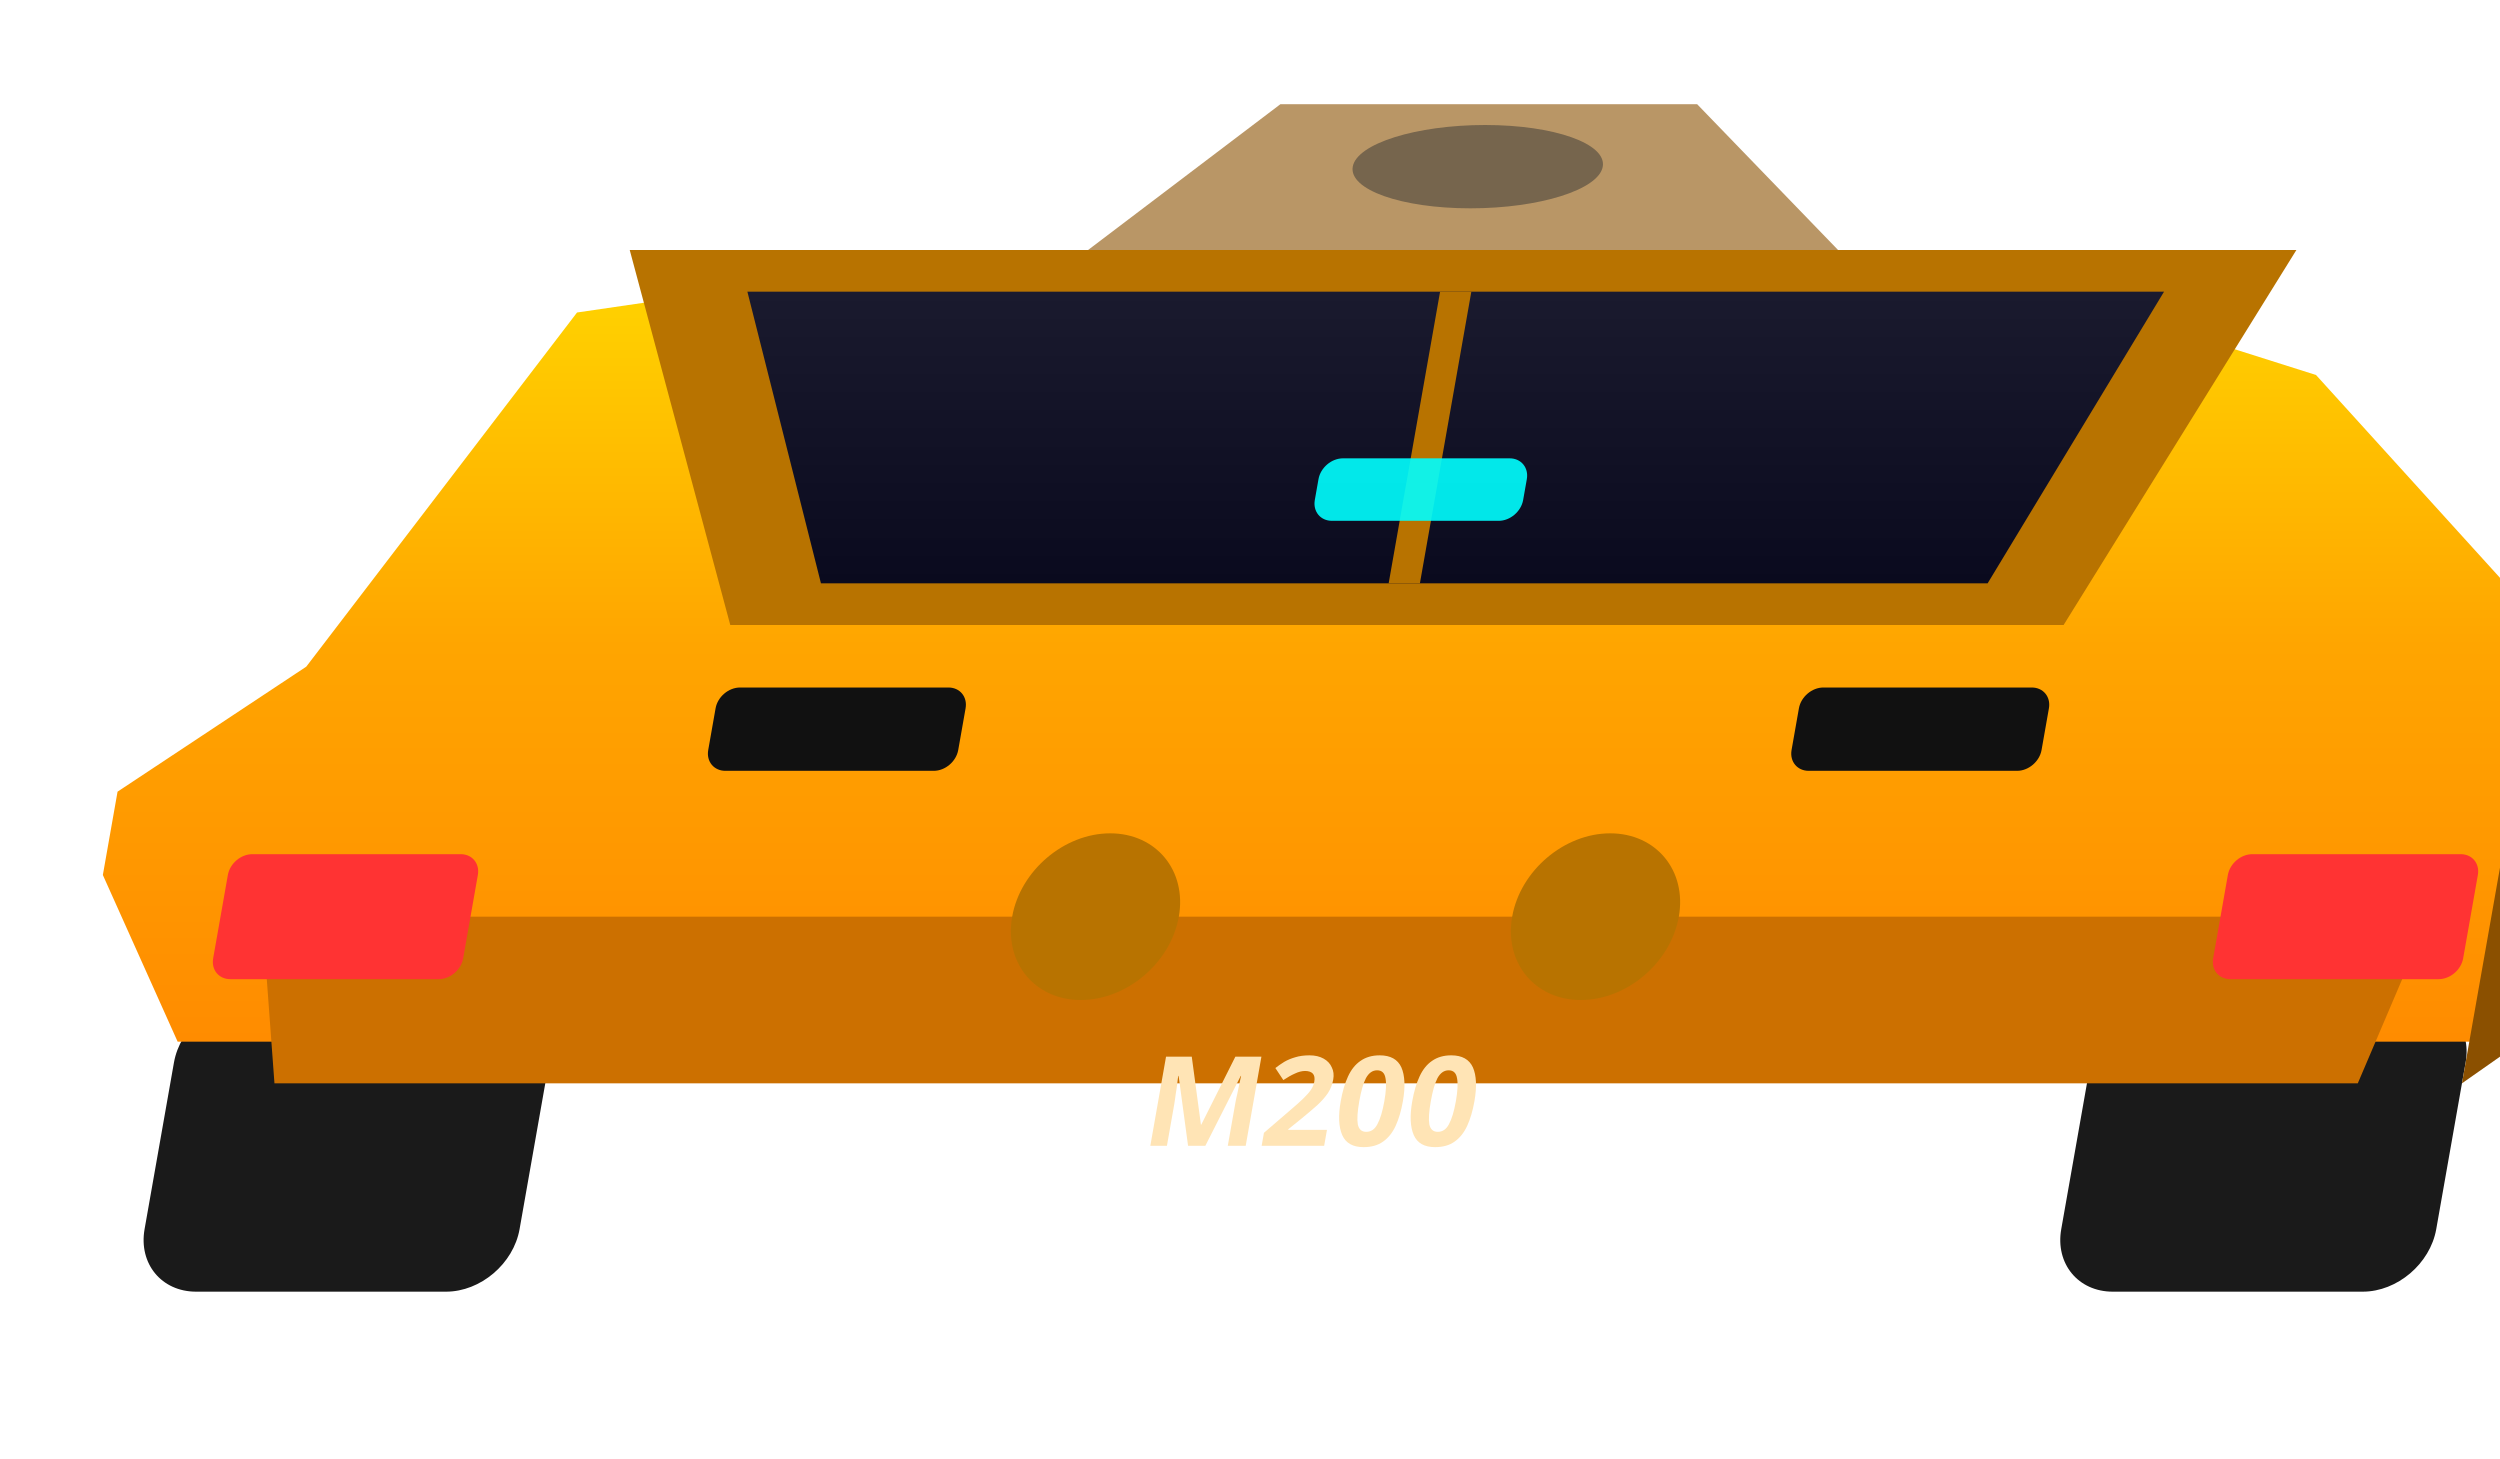
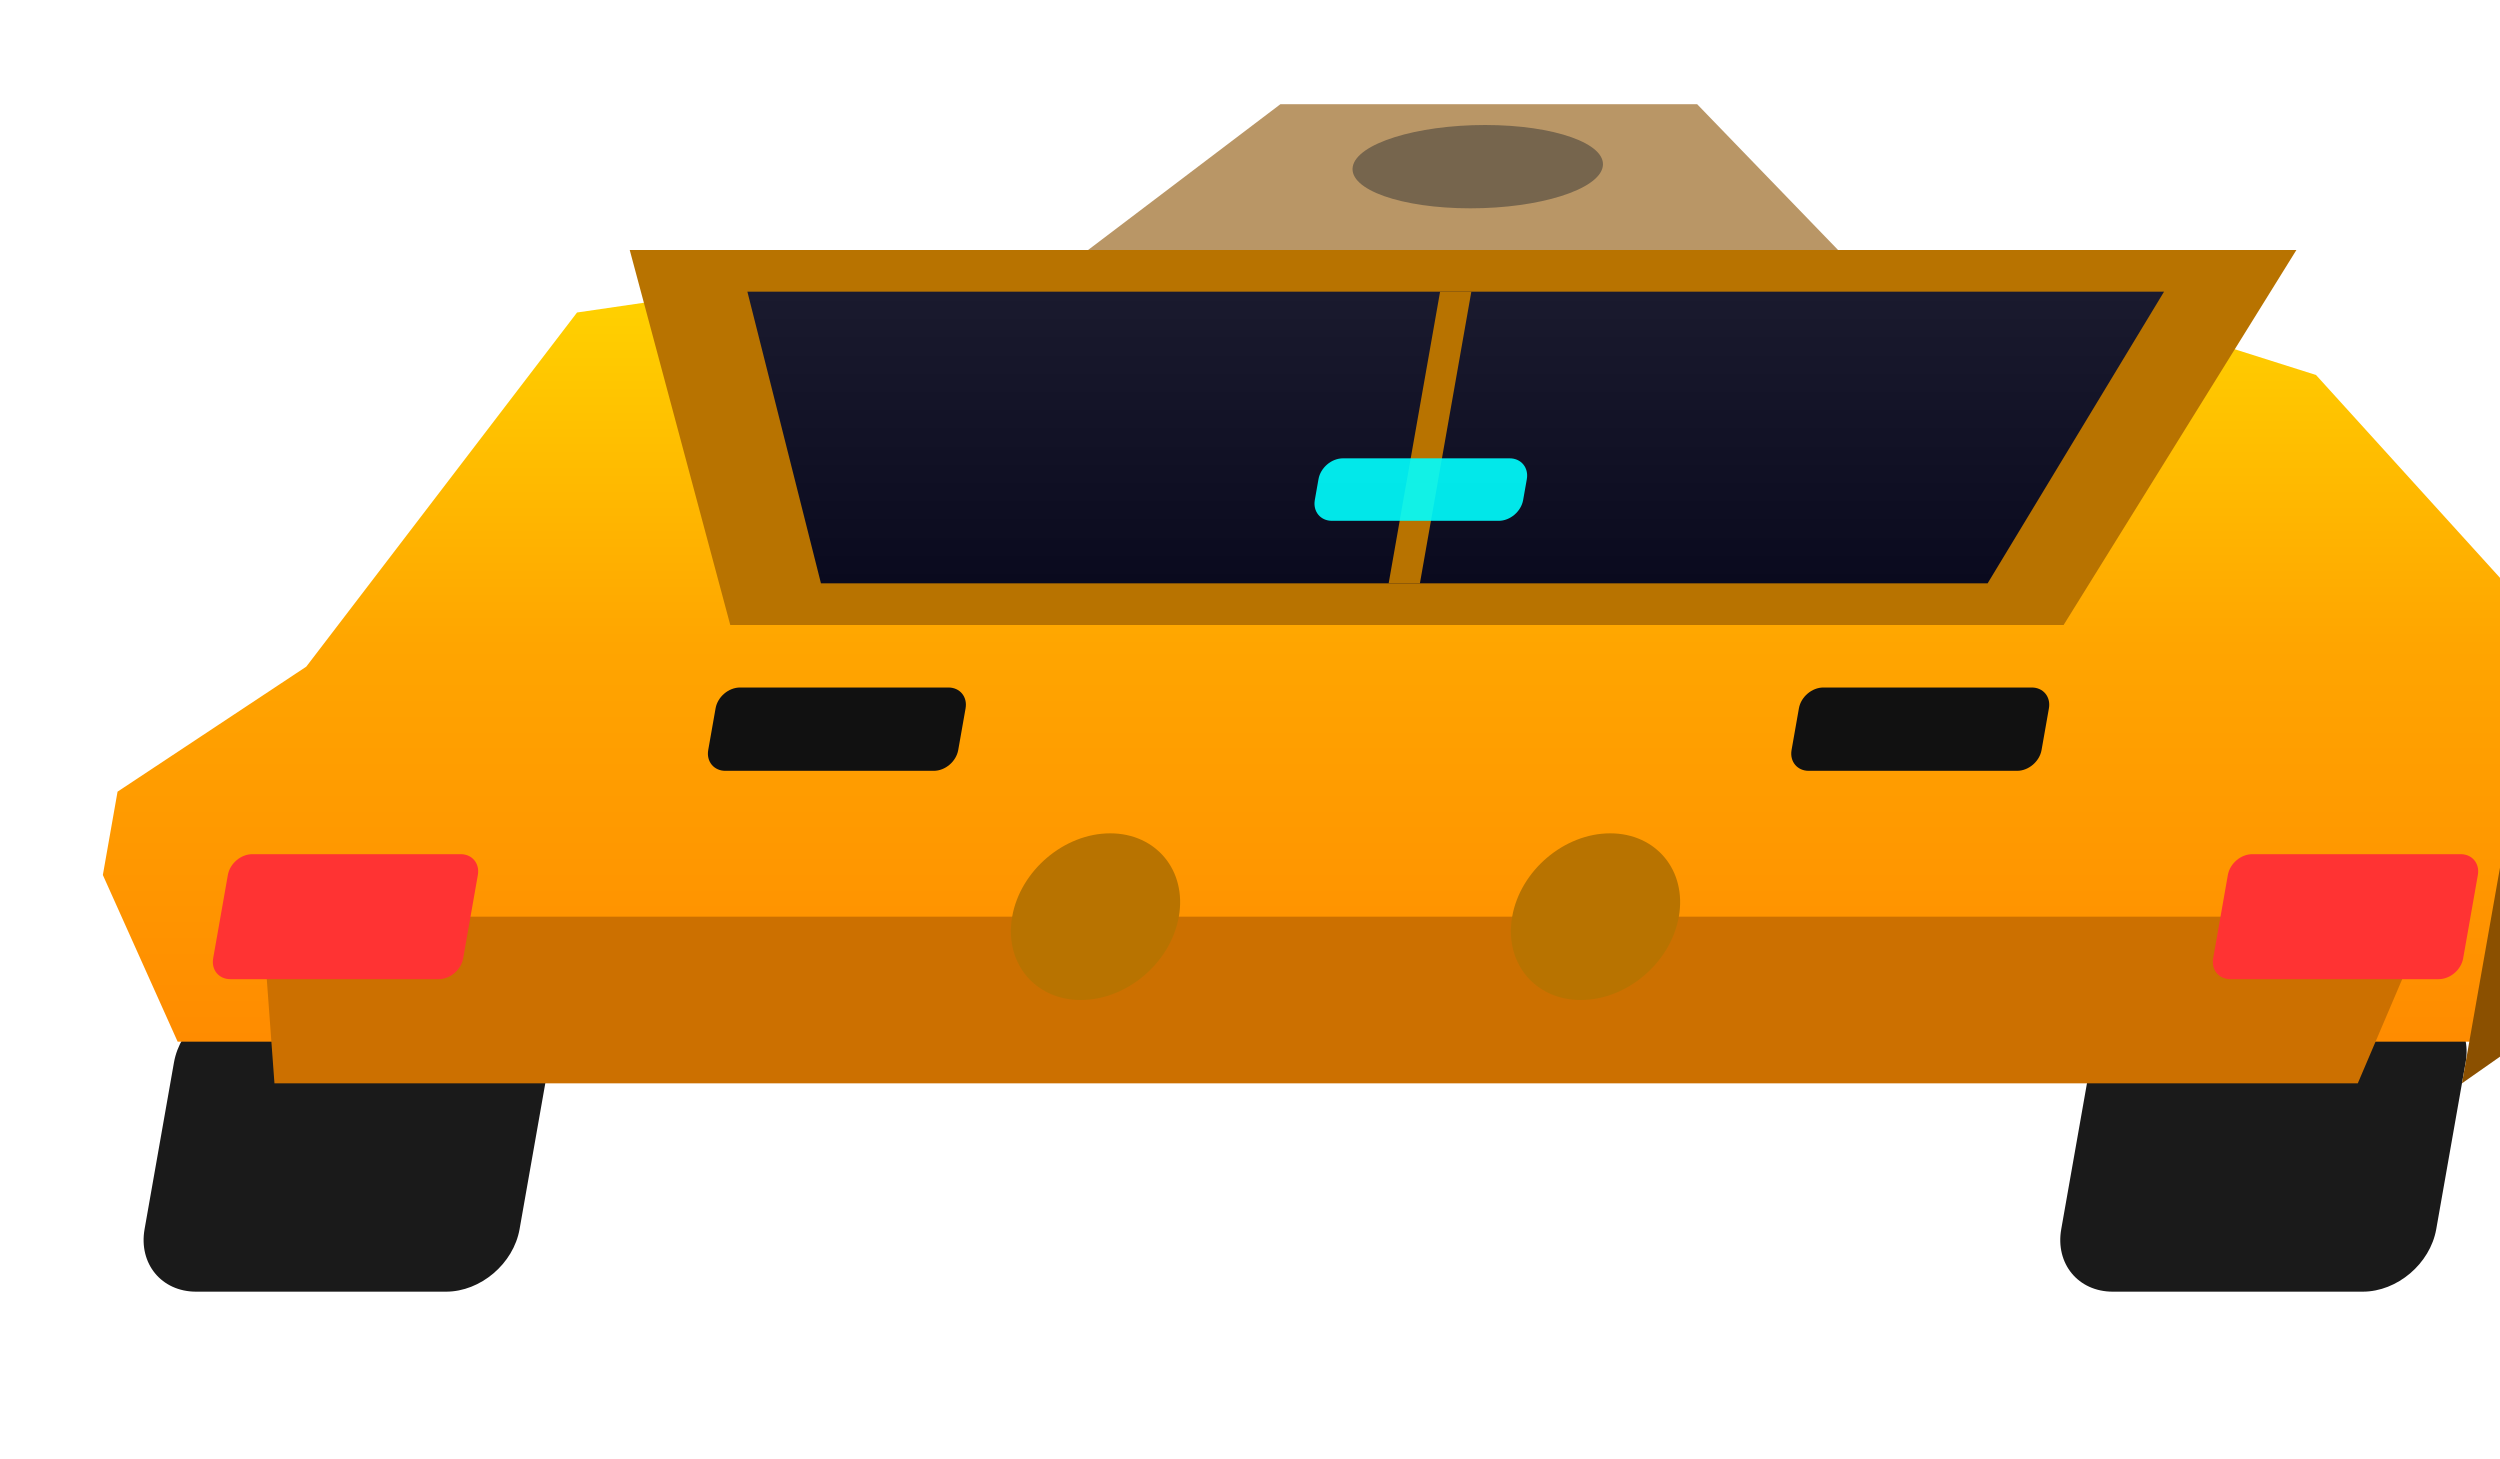
<svg xmlns="http://www.w3.org/2000/svg" viewBox="0 0 120 70">
  <defs>
    <linearGradient id="m200Body" x1="0%" y1="0%" x2="0%" y2="100%">
      <stop offset="0%" style="stop-color:#FFD700" />
      <stop offset="50%" style="stop-color:#FFA500" />
      <stop offset="100%" style="stop-color:#FF8C00" />
    </linearGradient>
    <linearGradient id="m200Window" x1="0%" y1="0%" x2="0%" y2="100%">
      <stop offset="0%" style="stop-color:#1A1A2E" />
      <stop offset="100%" style="stop-color:#0A0A1E" />
    </linearGradient>
    <linearGradient id="m200Accent" x1="0%" y1="0%" x2="100%" y2="0%">
      <stop offset="0%" style="stop-color:#00FFFF" />
      <stop offset="100%" style="stop-color:#FF00FF" />
    </linearGradient>
  </defs>
  <g id="reference-m200-right" transform="translate(60, 70) skewX(-10) translate(-60, -70)">
    <rect x="5" y="48" width="18" height="14" rx="3" fill="#1a1a1a" />
    <rect x="97" y="48" width="18" height="14" rx="3" fill="#1a1a1a" />
    <path d="M0 38 L8 32 L18 15 L38 12 L82 12 L102 18 L115 30 L120 40 L118 50 L5 50 L0 42 Z" fill="url(#m200Body)" />
    <path d="M8 44 L112 44 L110 52 L10 52 Z" fill="#CC7000" />
    <rect x="6" y="41" width="12" height="6" rx="1" fill="#ff3333" />
    <rect x="102" y="41" width="12" height="6" rx="1" fill="#ff3333" />
    <rect x="28" y="33" width="12" height="4" rx="1" fill="#111" />
    <rect x="80" y="33" width="12" height="4" rx="1" fill="#111" />
    <path d="M20 12 L100 12 L92 30 L28 30 Z" fill="#B87300" />
    <path d="M26 14 L94 14 L88 28 L32 28 Z" fill="url(#m200Window)" />
    <line x1="60" y1="14" x2="60" y2="28" stroke="#B87300" stroke-width="1.5" />
    <path d="M42 12 L50 5 L70 5 L78 12" fill="#8B5000" opacity="0.6" />
    <ellipse cx="60" cy="8" rx="6" ry="2" fill="#333" opacity="0.5" />
    <line x1="20" y1="30" x2="100" y2="30" stroke="url(#m200Accent)" stroke-width="1.5" opacity="0.6" />
    <circle cx="48" cy="44" r="4" fill="#B87300" />
    <circle cx="72" cy="44" r="4" fill="#B87300" />
    <path d="M115 32 L120 35 L120 48 L115 52 Z" fill="#8B5000" />
    <rect x="55" y="22" width="10" height="3" rx="1" fill="#00FFFF" opacity="0.9" />
-     <text x="60" y="55" font-family="sans-serif" font-size="6" fill="#FFE4B5" text-anchor="middle" font-weight="bold">M200</text>
  </g>
</svg>
